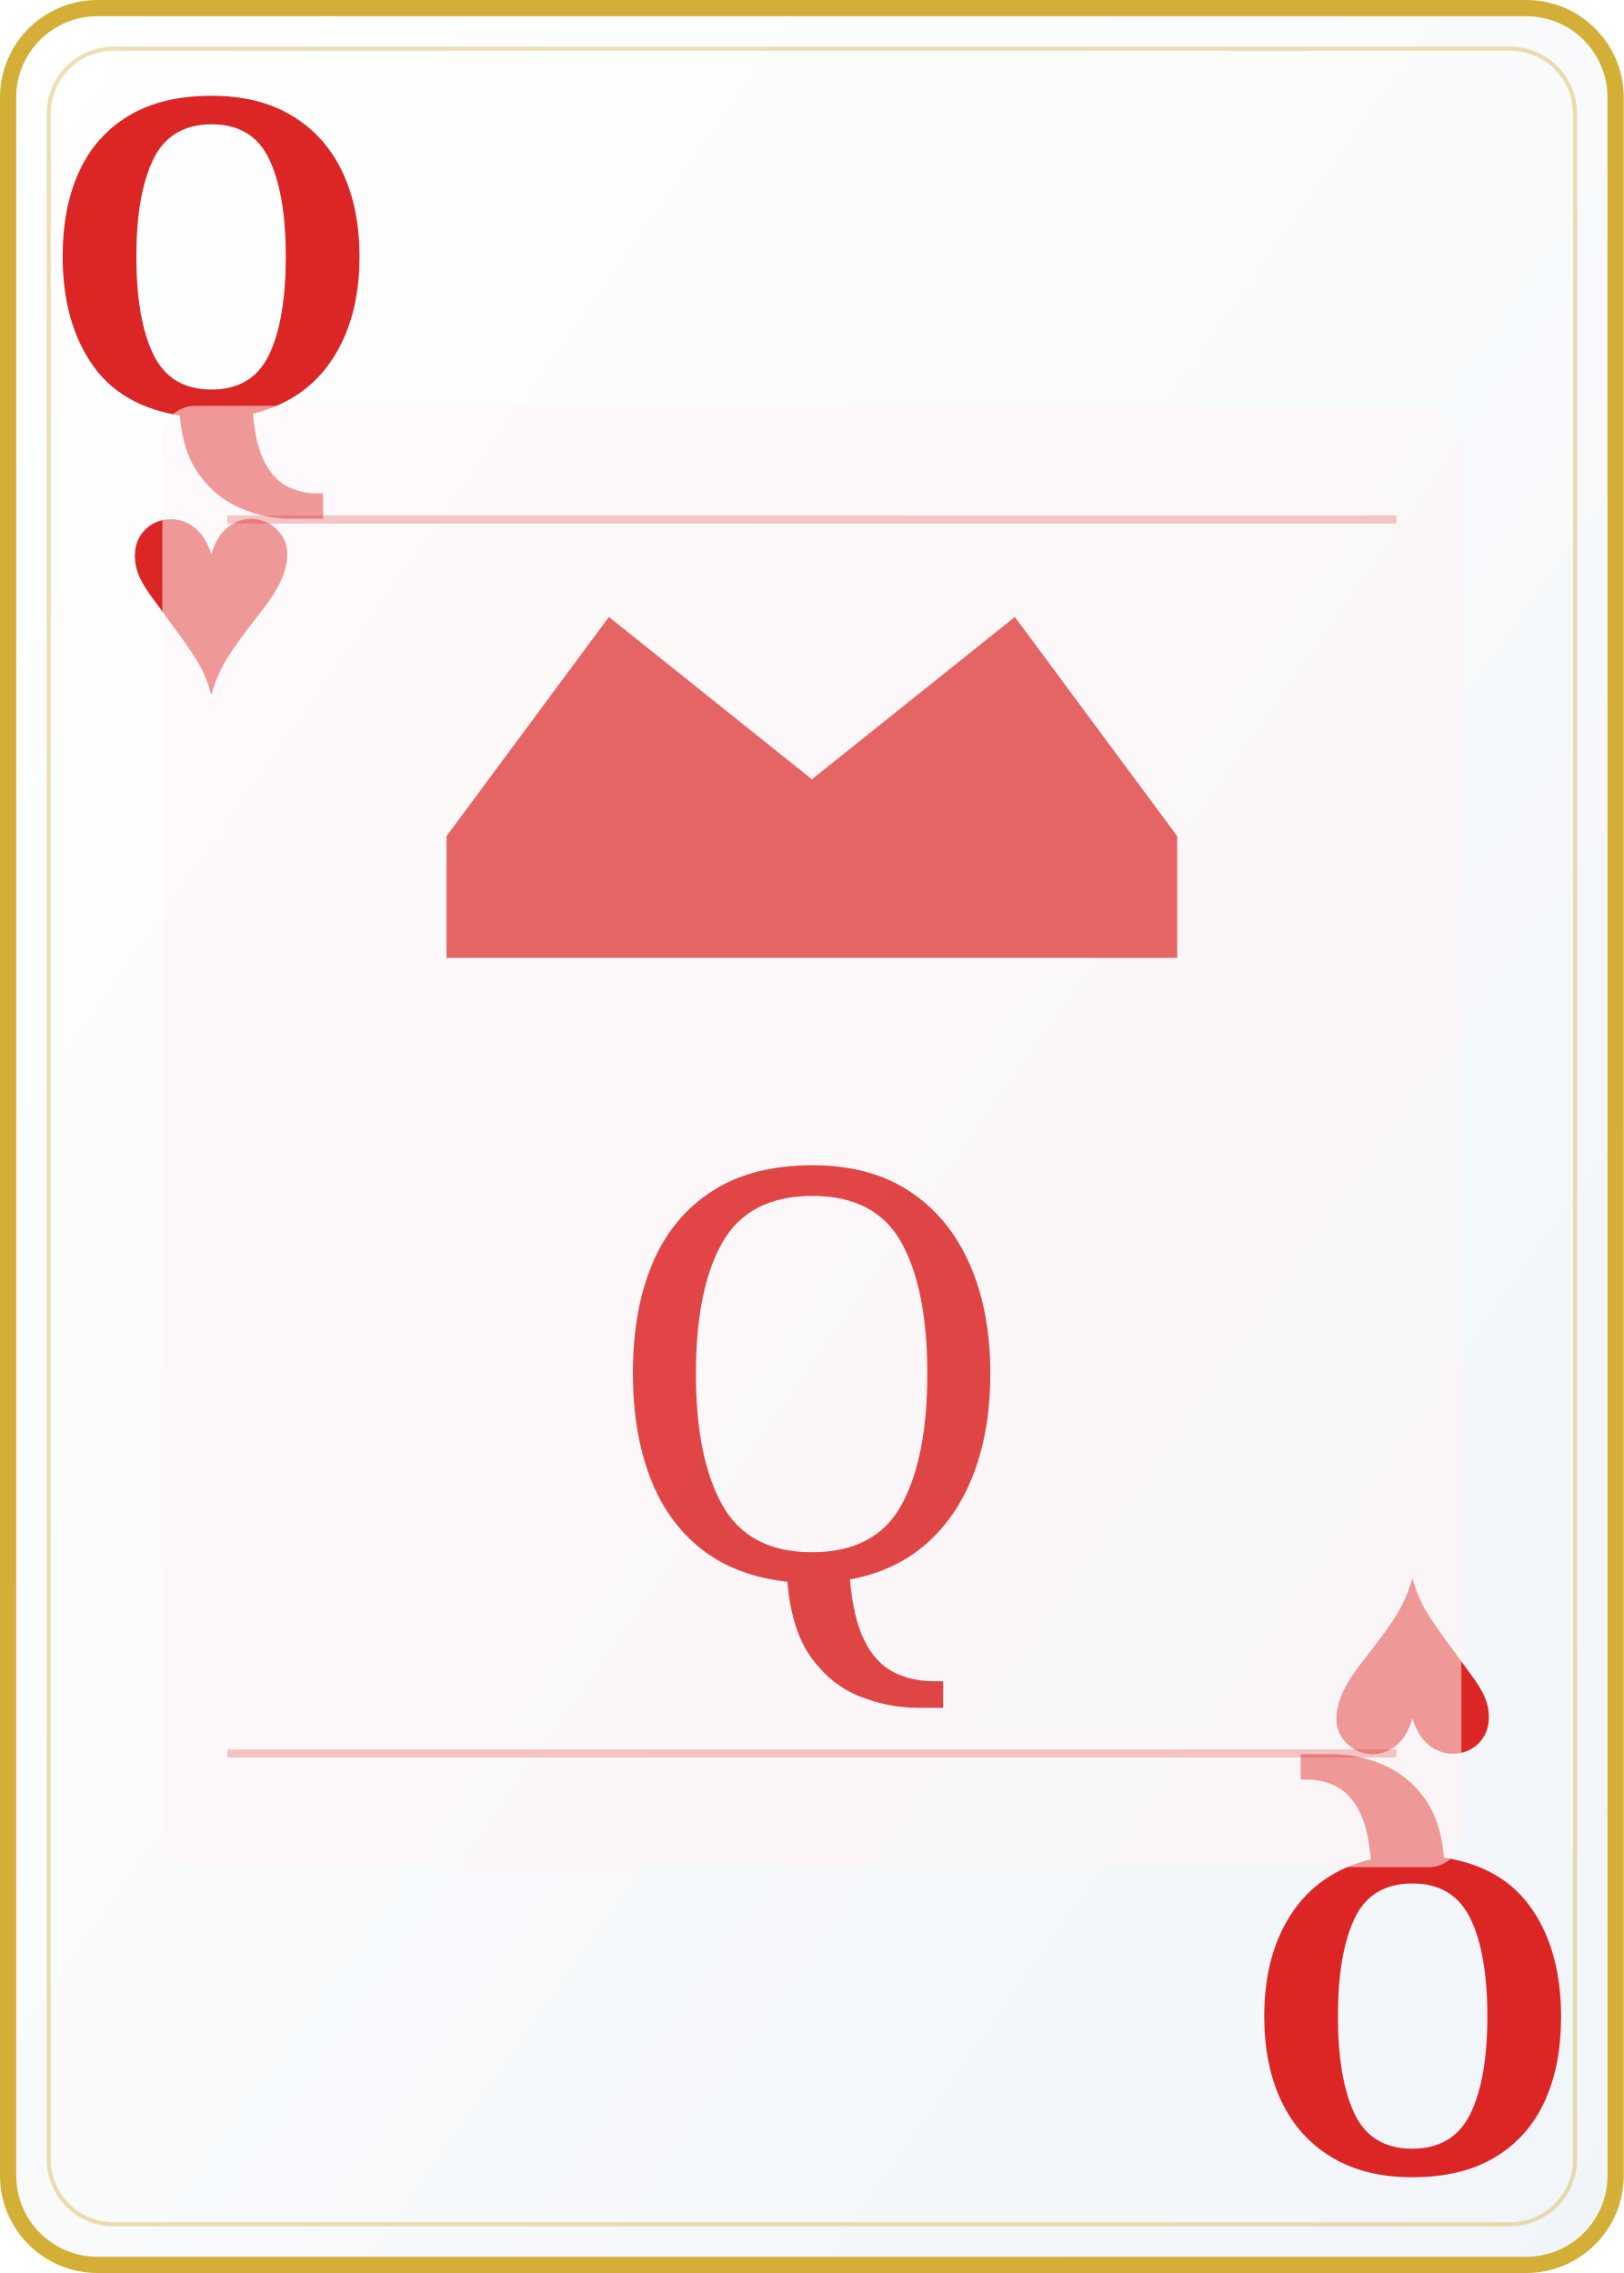
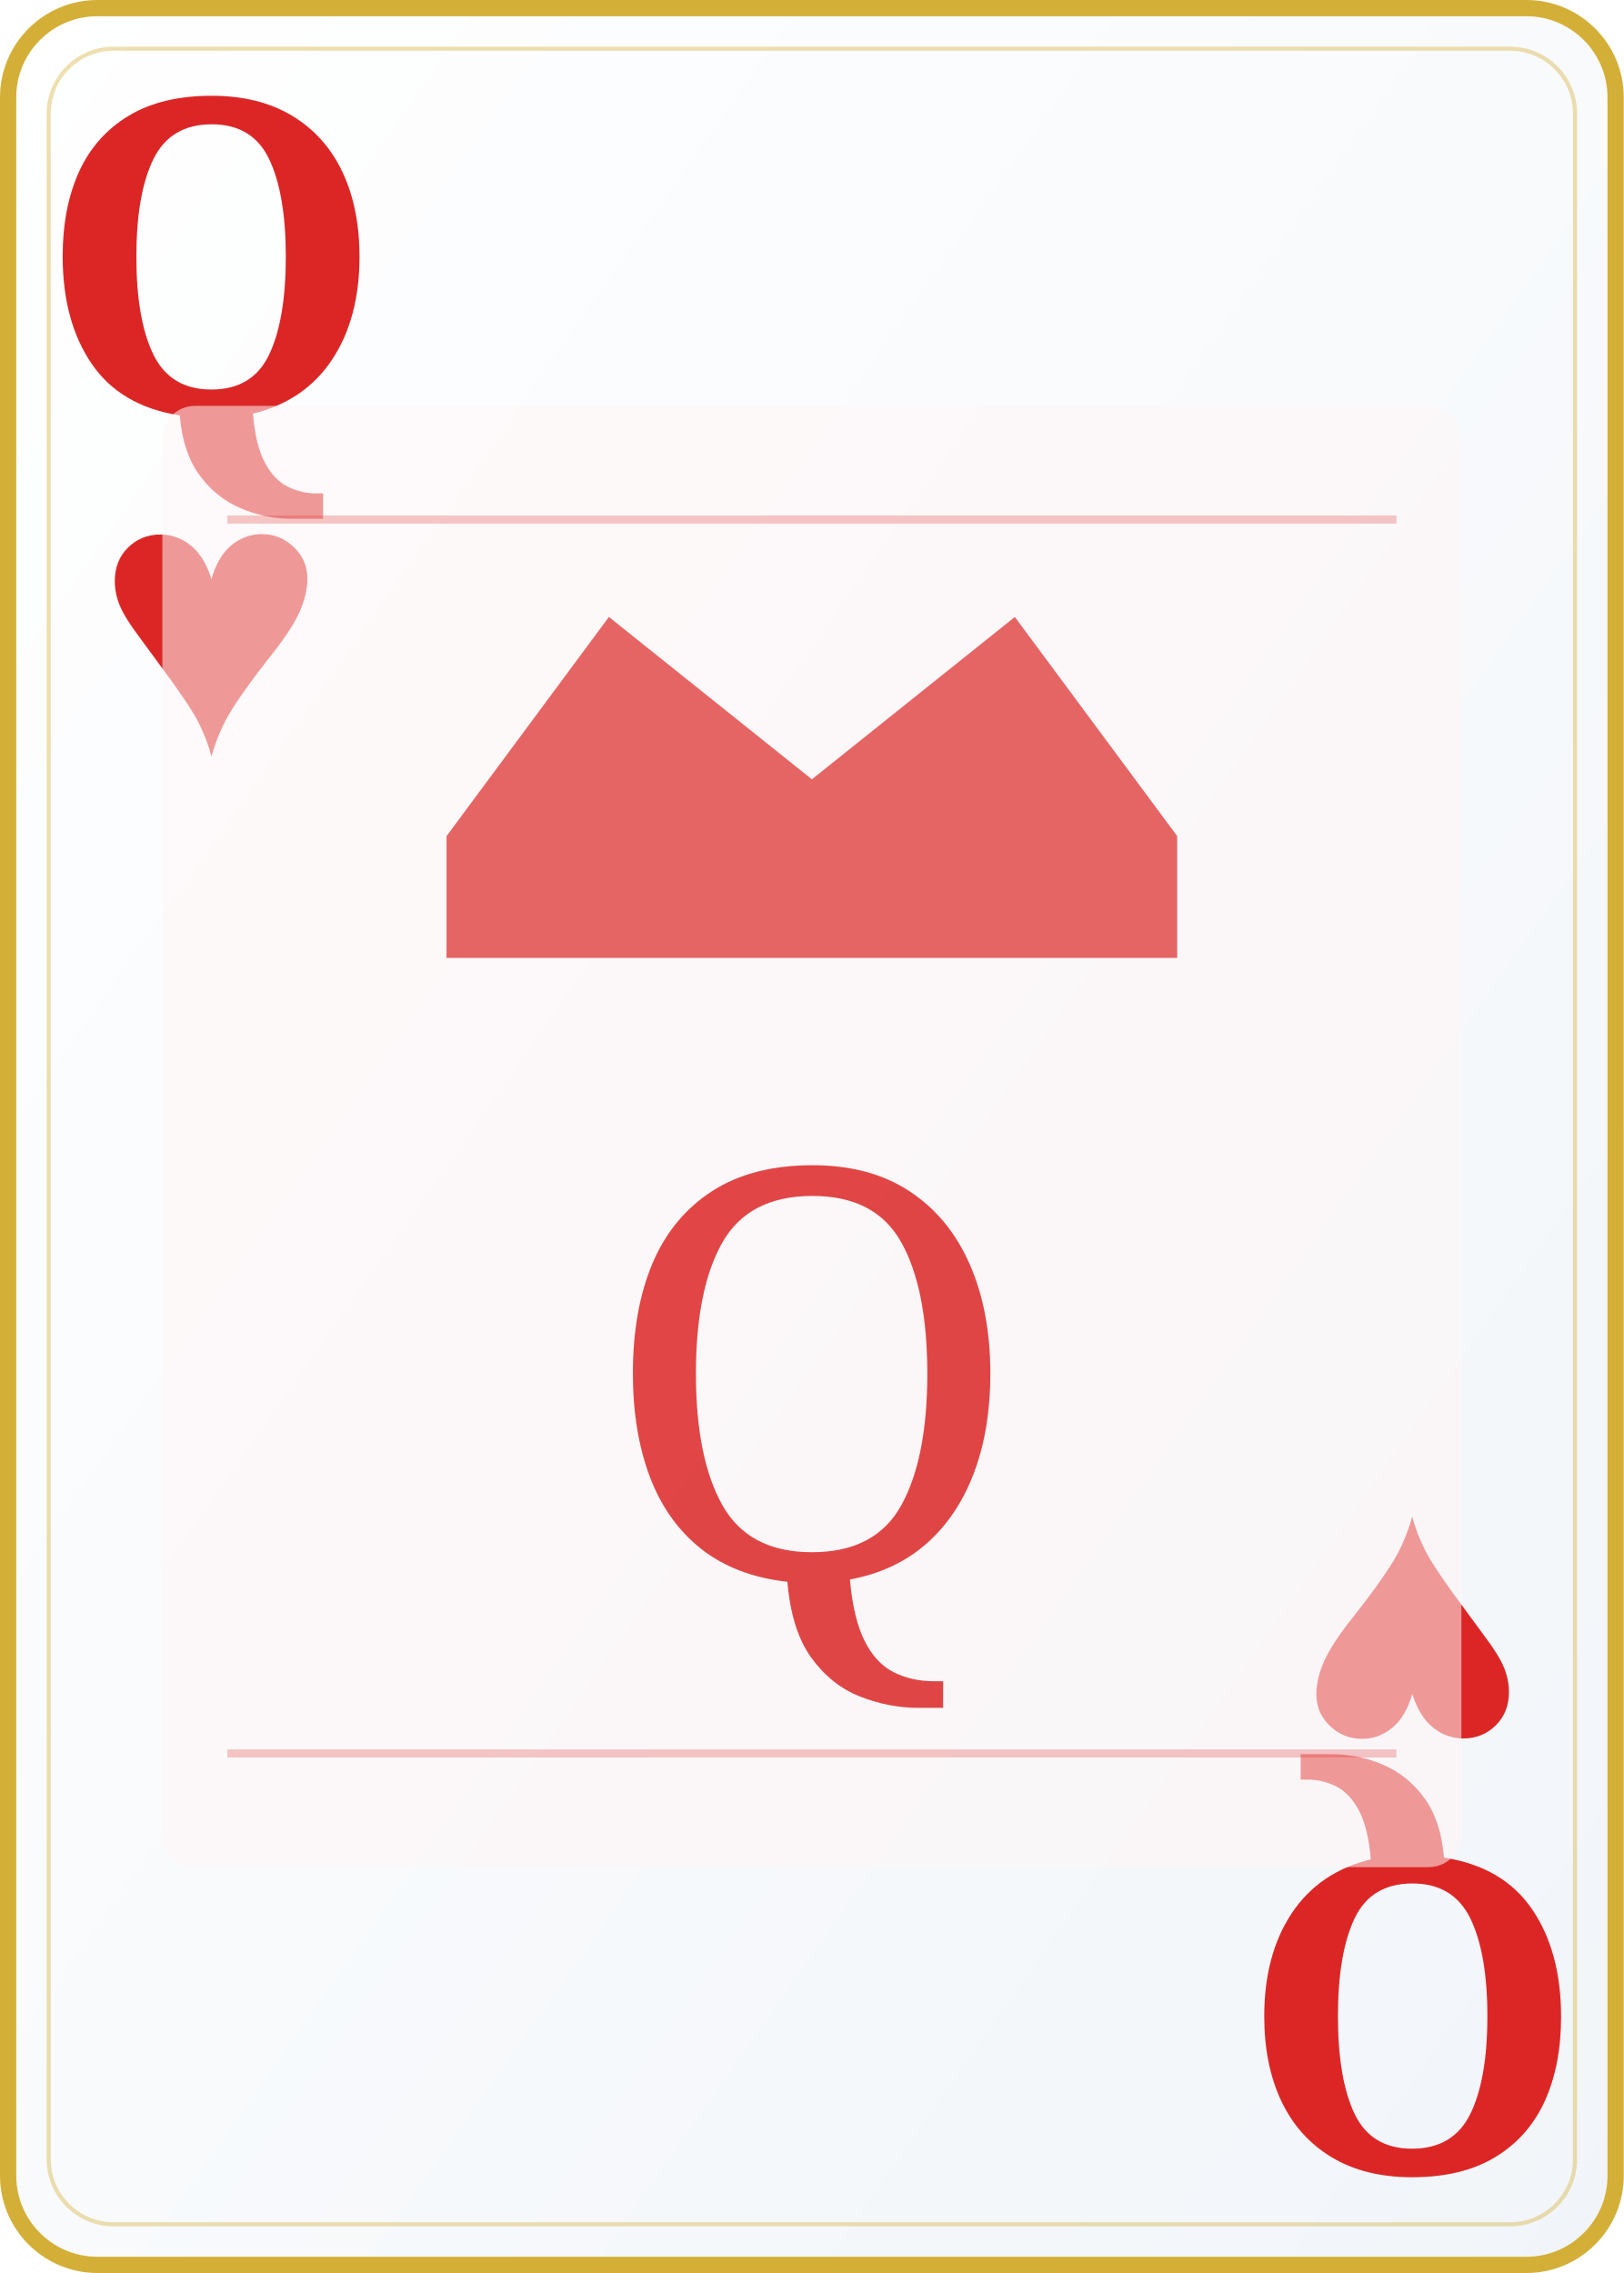
<svg xmlns="http://www.w3.org/2000/svg" viewBox="0 0 200 280" width="200" height="280">
  <defs>
    <linearGradient id="cardBg" x1="0%" y1="0%" x2="100%" y2="100%">
      <stop offset="0%" style="stop-color:#ffffff" />
      <stop offset="100%" style="stop-color:#f1f5f9" />
    </linearGradient>
  </defs>
  <rect width="200" height="280" rx="12" fill="url(#cardBg)" />
  <rect x="1" y="1" width="198" height="278" rx="11" fill="none" stroke="#d4af37" stroke-width="2" />
  <rect x="6" y="6" width="188" height="268" rx="8" fill="none" stroke="#d4af37" stroke-width="0.5" opacity="0.4" />
  <text x="26" y="30" font-family="Georgia,serif" font-size="54" font-weight="900" fill="#dc2626" text-anchor="middle" dominant-baseline="central">Q</text>
-   <text x="26" y="72" font-family="Arial,sans-serif" font-size="38" fill="#dc2626" text-anchor="middle" dominant-baseline="central">♥</text>
+   <text x="26" y="76" font-family="Arial,sans-serif" font-size="48" fill="#dc2626" text-anchor="middle" dominant-baseline="central">♥</text>
  <text x="174" y="250" font-family="Georgia,serif" font-size="54" font-weight="900" fill="#dc2626" text-anchor="middle" dominant-baseline="central" transform="rotate(180,174,250)">Q</text>
-   <text x="174" y="208" font-family="Arial,sans-serif" font-size="38" fill="#dc2626" text-anchor="middle" dominant-baseline="central" transform="rotate(180,174,208)">♥</text>
+   <text x="174" y="204" font-family="Arial,sans-serif" font-size="48" fill="#dc2626" text-anchor="middle" dominant-baseline="central" transform="rotate(180,174,204)">♥</text>
  <rect x="20" y="50" width="160" height="180" rx="4" fill="#fff5f5" opacity="0.55" />
  <polygon points="55,103 75,76 100,96 125,76 145,103 145,118 55,118" fill="#dc2626" opacity="0.7" />
  <text x="100" y="170" font-family="Georgia,serif" font-size="70" fill="#dc2626" text-anchor="middle" dominant-baseline="middle" opacity="0.85">Q</text>
  <line x1="28" y1="64" x2="172" y2="64" stroke="#dc2626" stroke-width="1" opacity="0.25" />
  <line x1="28" y1="216" x2="172" y2="216" stroke="#dc2626" stroke-width="1" opacity="0.25" />
</svg>
